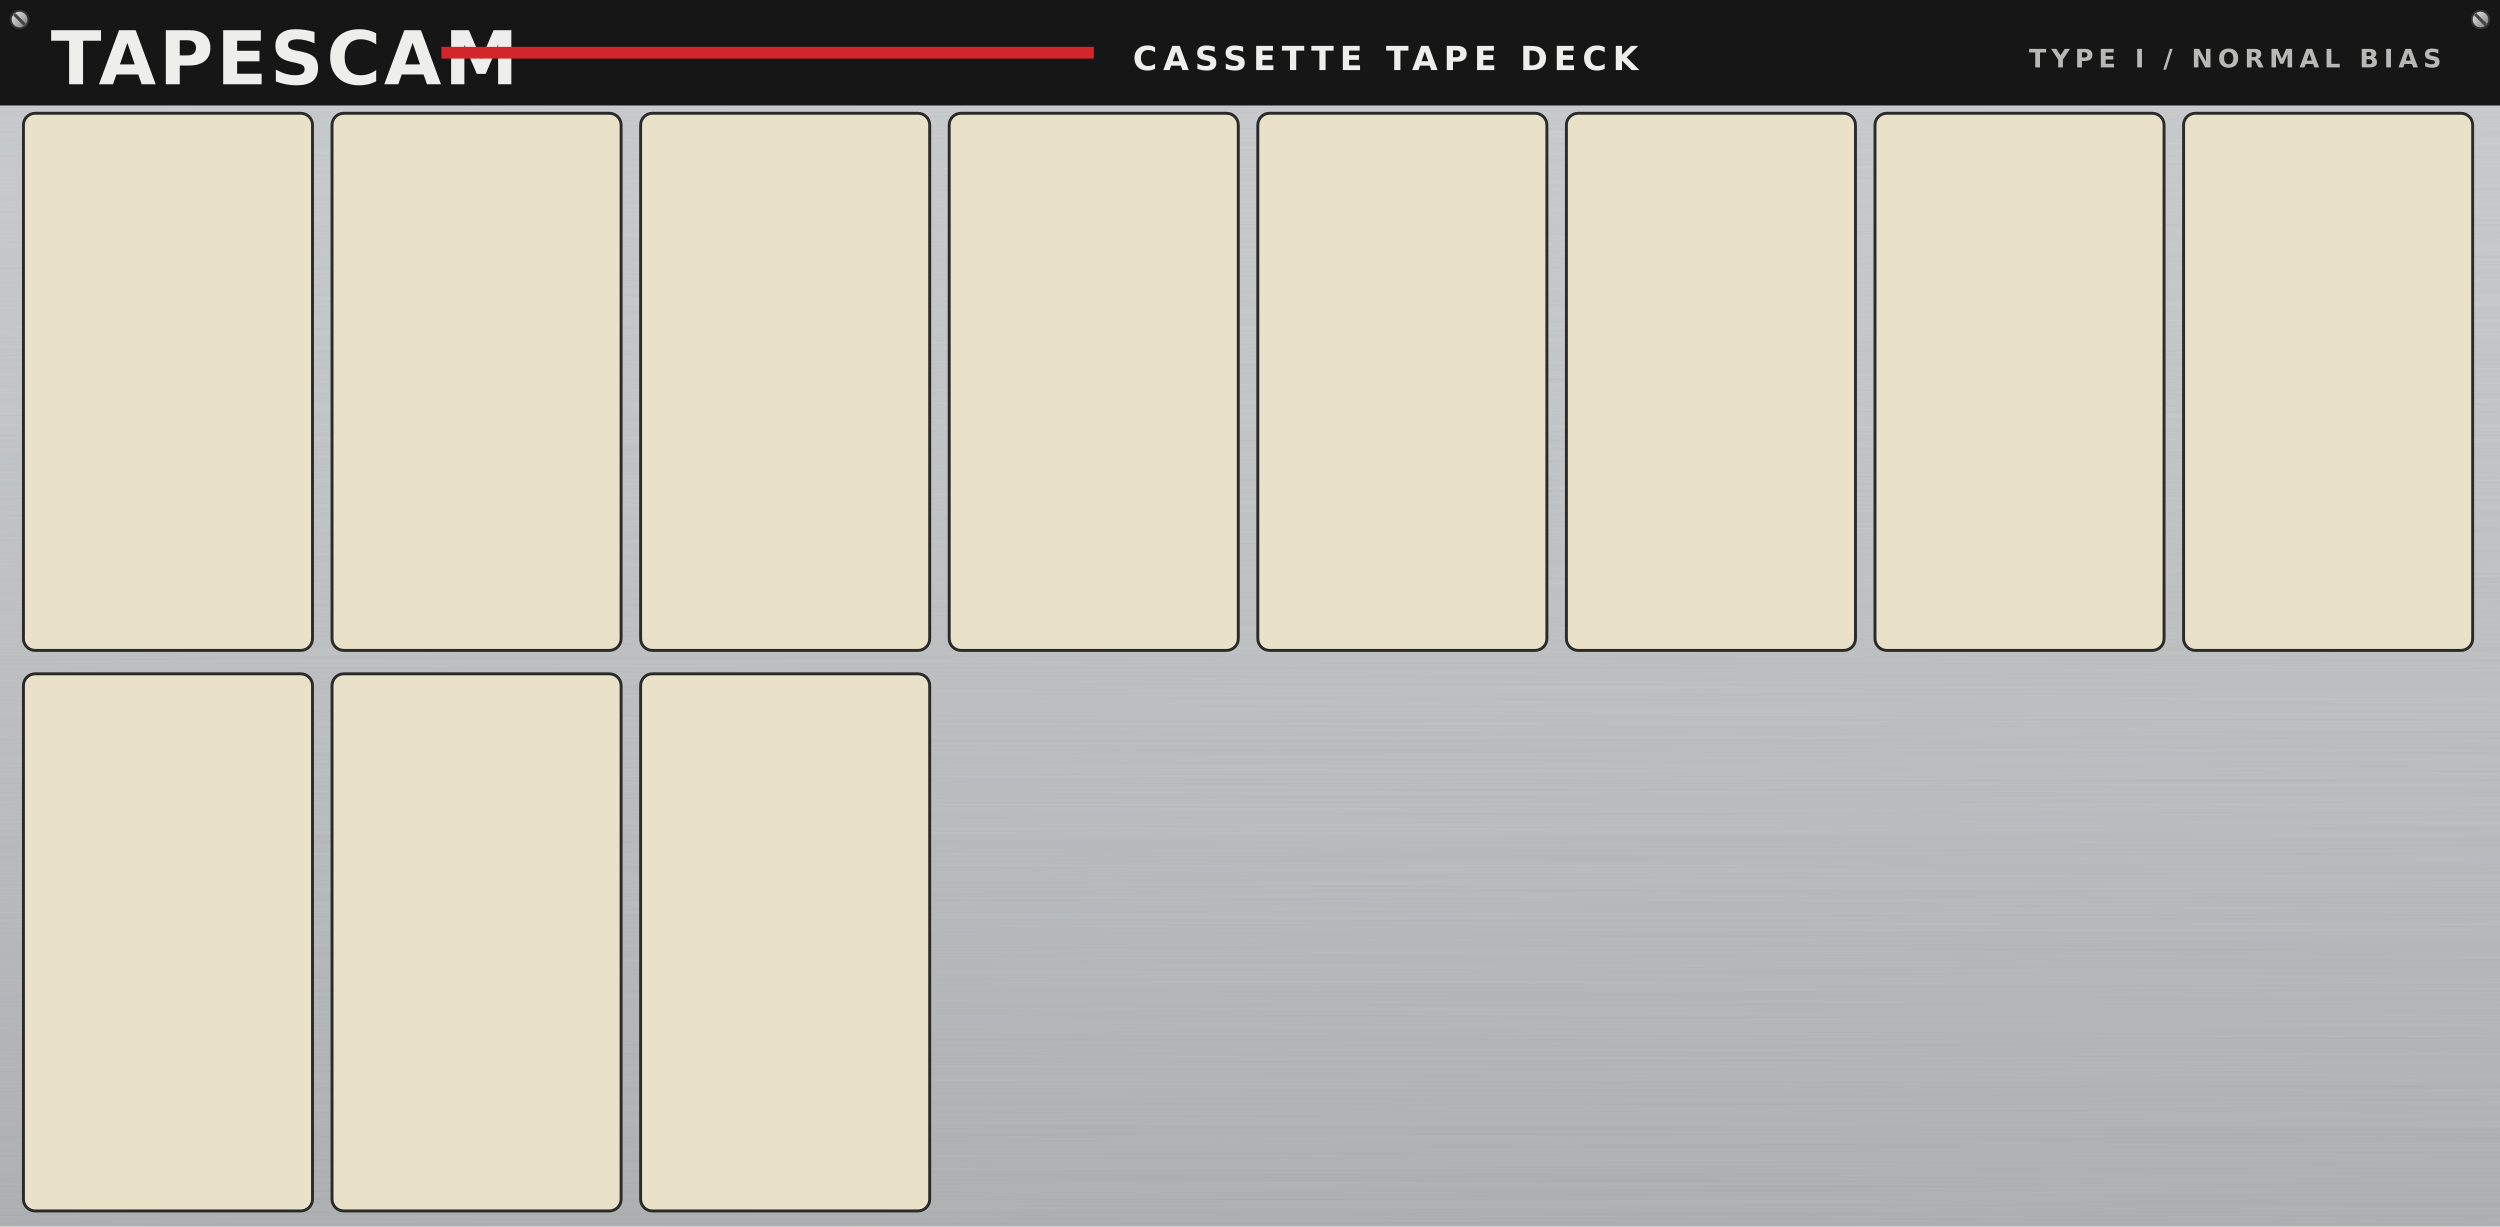
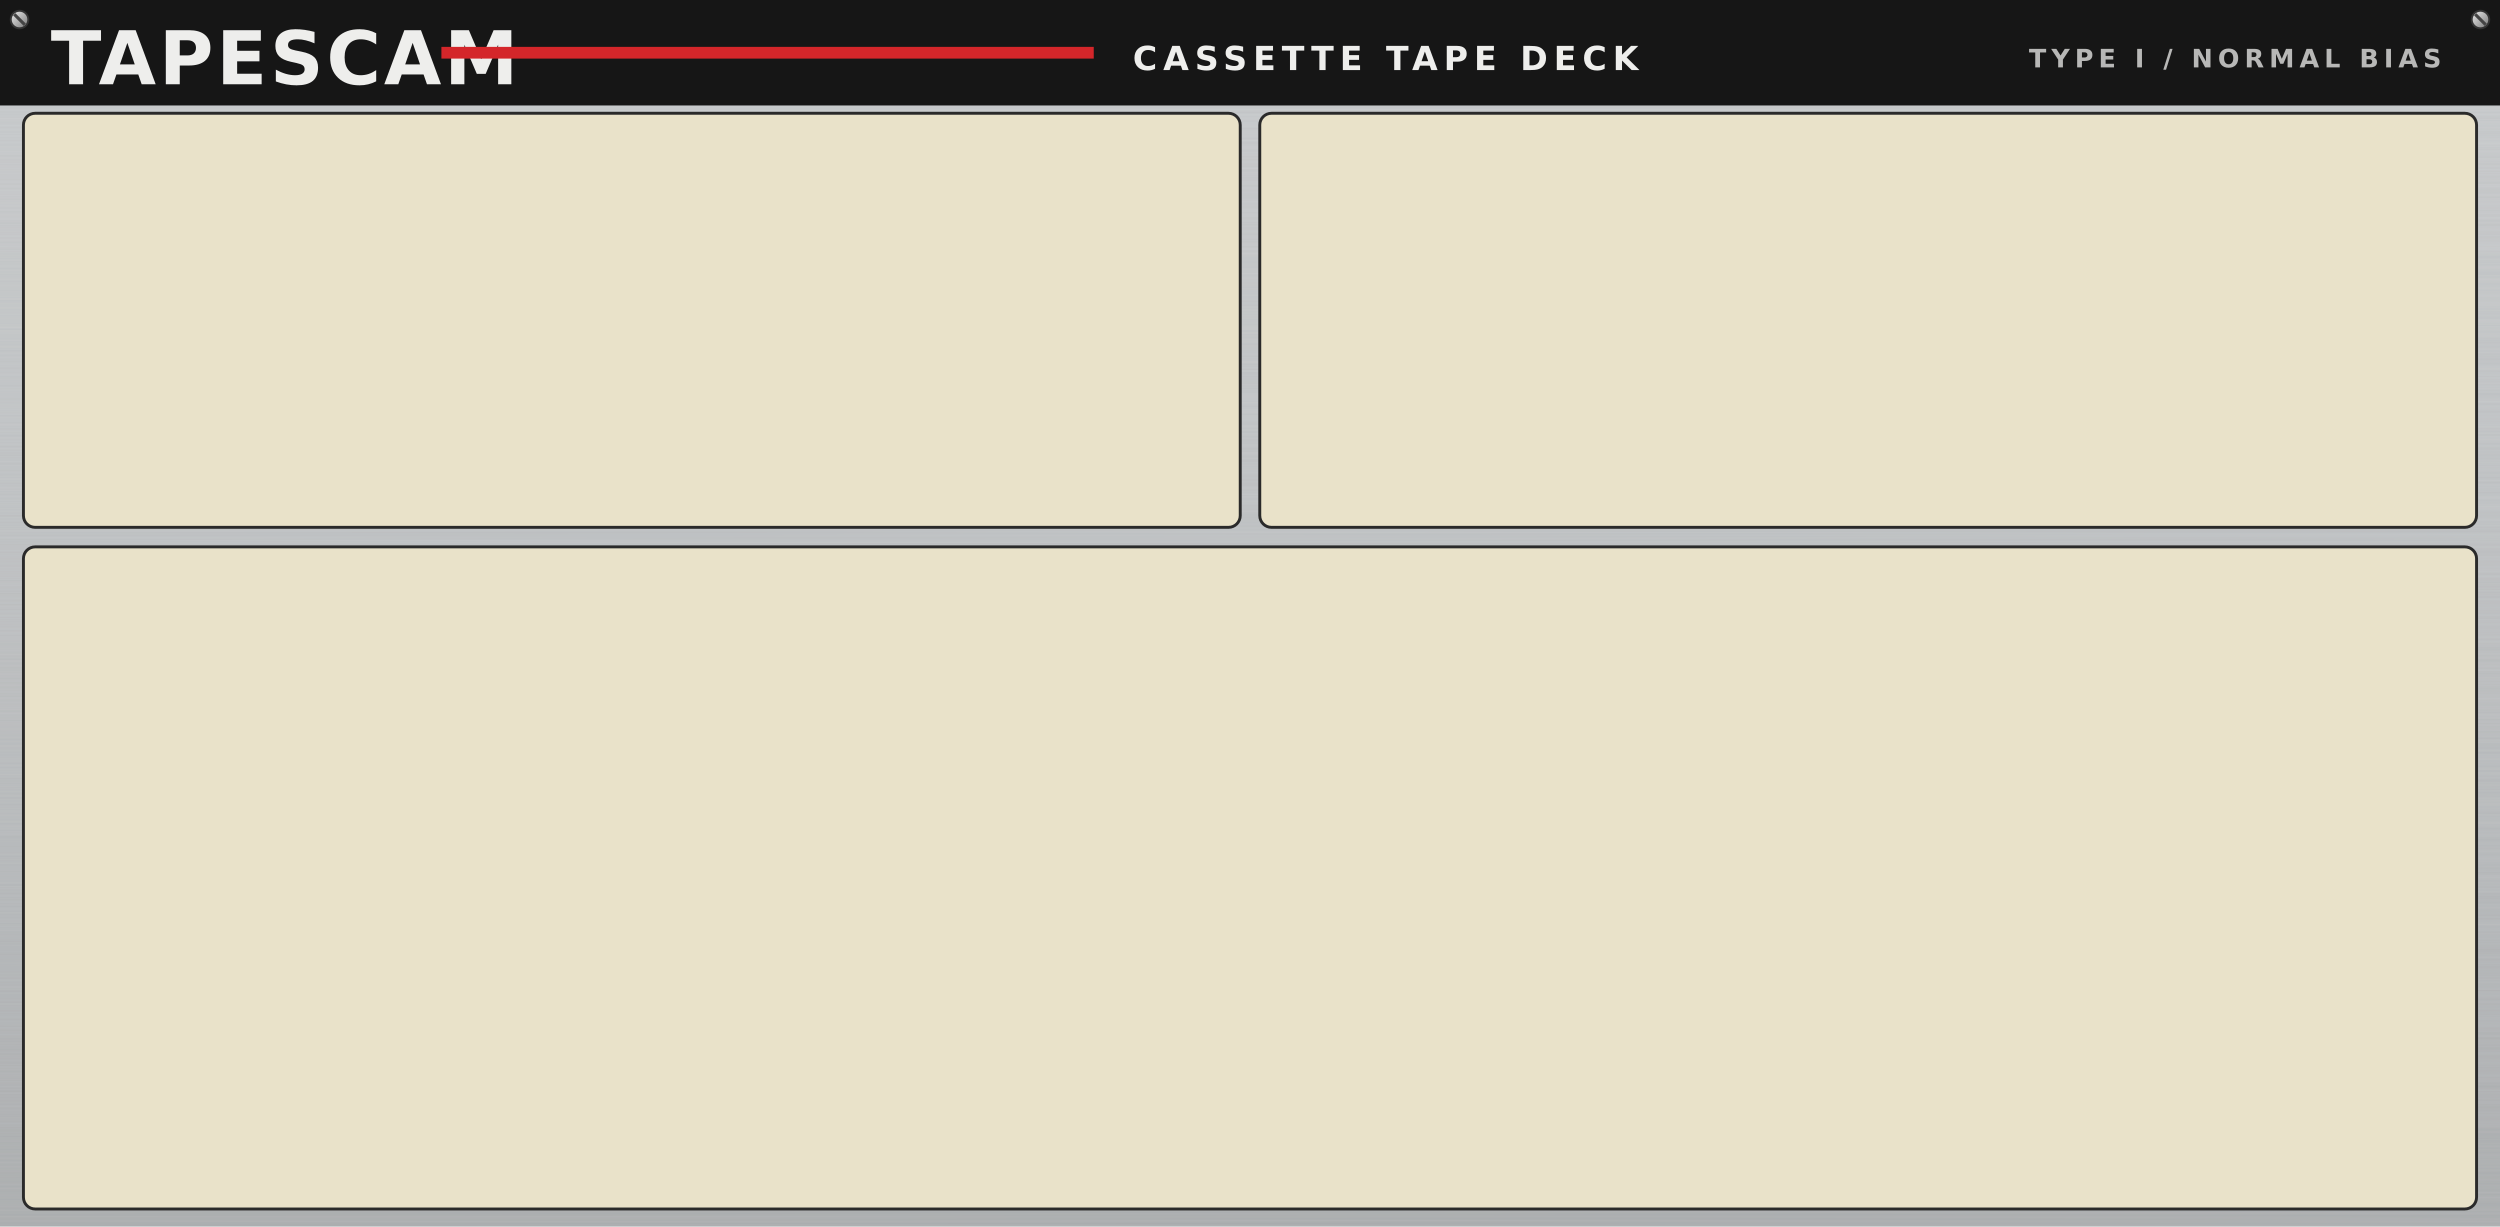
<svg xmlns="http://www.w3.org/2000/svg" width="1280" height="628" viewBox="0 0 1280 628">
  <defs>
    <filter id="brush" x="0" y="0" width="100%" height="100%">
      <feTurbulence type="fractalNoise" baseFrequency="0.002 0.9" numOctaves="2" seed="4" />
      <feColorMatrix values="0 0 0 0 1  0 0 0 0 1  0 0 0 0 1  0 0 0 0.16 0" />
    </filter>
    <filter id="grain" x="0" y="0" width="100%" height="100%">
      <feTurbulence type="fractalNoise" baseFrequency="0.9" numOctaves="2" seed="7" />
      <feColorMatrix values="0 0 0 0 0  0 0 0 0 0  0 0 0 0 0  0 0 0 0.10 0" />
    </filter>
    <filter id="woodf" x="0" y="0" width="100%" height="100%">
      <feTurbulence type="fractalNoise" baseFrequency="0.012 0.25" numOctaves="3" seed="11" />
      <feColorMatrix values="0 0 0 0 0.36  0 0 0 0 0.20  0 0 0 0 0.09  0 0 0 0.9 0" />
    </filter>
    <linearGradient id="screw" x1="0" y1="0" x2="1" y2="1">
      <stop offset="0" stop-color="#eee" />
      <stop offset="1" stop-color="#777" />
    </linearGradient>
    <linearGradient id="shade" x1="0" y1="0" x2="0" y2="1">
      <stop offset="0" stop-color="#fff" stop-opacity="0.07" />
      <stop offset="1" stop-color="#000" stop-opacity="0.12" />
    </linearGradient>
  </defs>
  <rect width="1280" height="628" fill="#bfc2c4" />
  <rect width="1280" height="628" filter="url(#brush)" />
  <rect width="1280" height="628" fill="url(#shade)" />
-   <rect x="12" y="58" width="148" height="275" rx="6" fill="#e9e2c9" stroke="#2a2a2a" stroke-width="1.5" />
-   <rect x="170" y="58" width="148" height="275" rx="6" fill="#e9e2c9" stroke="#2a2a2a" stroke-width="1.5" />
-   <rect x="328" y="58" width="148" height="275" rx="6" fill="#e9e2c9" stroke="#2a2a2a" stroke-width="1.5" />
-   <rect x="486" y="58" width="148" height="275" rx="6" fill="#e9e2c9" stroke="#2a2a2a" stroke-width="1.5" />
-   <rect x="644" y="58" width="148" height="275" rx="6" fill="#e9e2c9" stroke="#2a2a2a" stroke-width="1.5" />
-   <rect x="802" y="58" width="148" height="275" rx="6" fill="#e9e2c9" stroke="#2a2a2a" stroke-width="1.5" />
-   <rect x="960" y="58" width="148" height="275" rx="6" fill="#e9e2c9" stroke="#2a2a2a" stroke-width="1.5" />
-   <rect x="1118" y="58" width="148" height="275" rx="6" fill="#e9e2c9" stroke="#2a2a2a" stroke-width="1.5" />
-   <rect x="12" y="345" width="148" height="275" rx="6" fill="#e9e2c9" stroke="#2a2a2a" stroke-width="1.5" />
-   <rect x="170" y="345" width="148" height="275" rx="6" fill="#e9e2c9" stroke="#2a2a2a" stroke-width="1.5" />
-   <rect x="328" y="345" width="148" height="275" rx="6" fill="#e9e2c9" stroke="#2a2a2a" stroke-width="1.5" />
+   <rect x="12" y="58" width="623" height="212" rx="6" fill="#e9e2c9" stroke="#2a2a2a" stroke-width="1.5" />
+   <rect x="645" y="58" width="623" height="212" rx="6" fill="#e9e2c9" stroke="#2a2a2a" stroke-width="1.5" />
+   <rect x="12" y="280" width="1256" height="339" rx="6" fill="#e9e2c9" stroke="#2a2a2a" stroke-width="1.5" />
  <rect x="0" y="0" width="1280" height="54" fill="#161616" />
  <text x="26" y="30" font-family="Titillium Web, DejaVu Sans, sans-serif" font-size="38" font-weight="700" fill="#eeeeec" text-anchor="start" dominant-baseline="central" style="letter-spacing:0.04em;">TAPESCAM</text>
  <rect x="226" y="24" width="334" height="6" fill="#d4262a" />
  <text x="580" y="30" font-family="Titillium Web, DejaVu Sans, sans-serif" font-size="17" font-weight="600" fill="#eeeeec" text-anchor="start" dominant-baseline="central" style="letter-spacing:0.18em;">CASSETTE TAPE DECK</text>
  <text x="1250" y="30" font-family="Titillium Web, DejaVu Sans, sans-serif" font-size="13" font-weight="600" fill="#eeeeec" text-anchor="end" dominant-baseline="central" style="letter-spacing:0.2em;" opacity="0.75">TYPE I / NORMAL BIAS</text>
  <circle cx="10" cy="10" r="4.5" fill="url(#screw)" stroke="#333" stroke-width="1" />
  <line x1="7.3" y1="7.3" x2="12.7" y2="12.7" stroke="#444" stroke-width="1.6" />
  <circle cx="1270" cy="10" r="4.5" fill="url(#screw)" stroke="#333" stroke-width="1" />
  <line x1="1267.3" y1="7.3" x2="1272.7" y2="12.7" stroke="#444" stroke-width="1.6" />
</svg>
